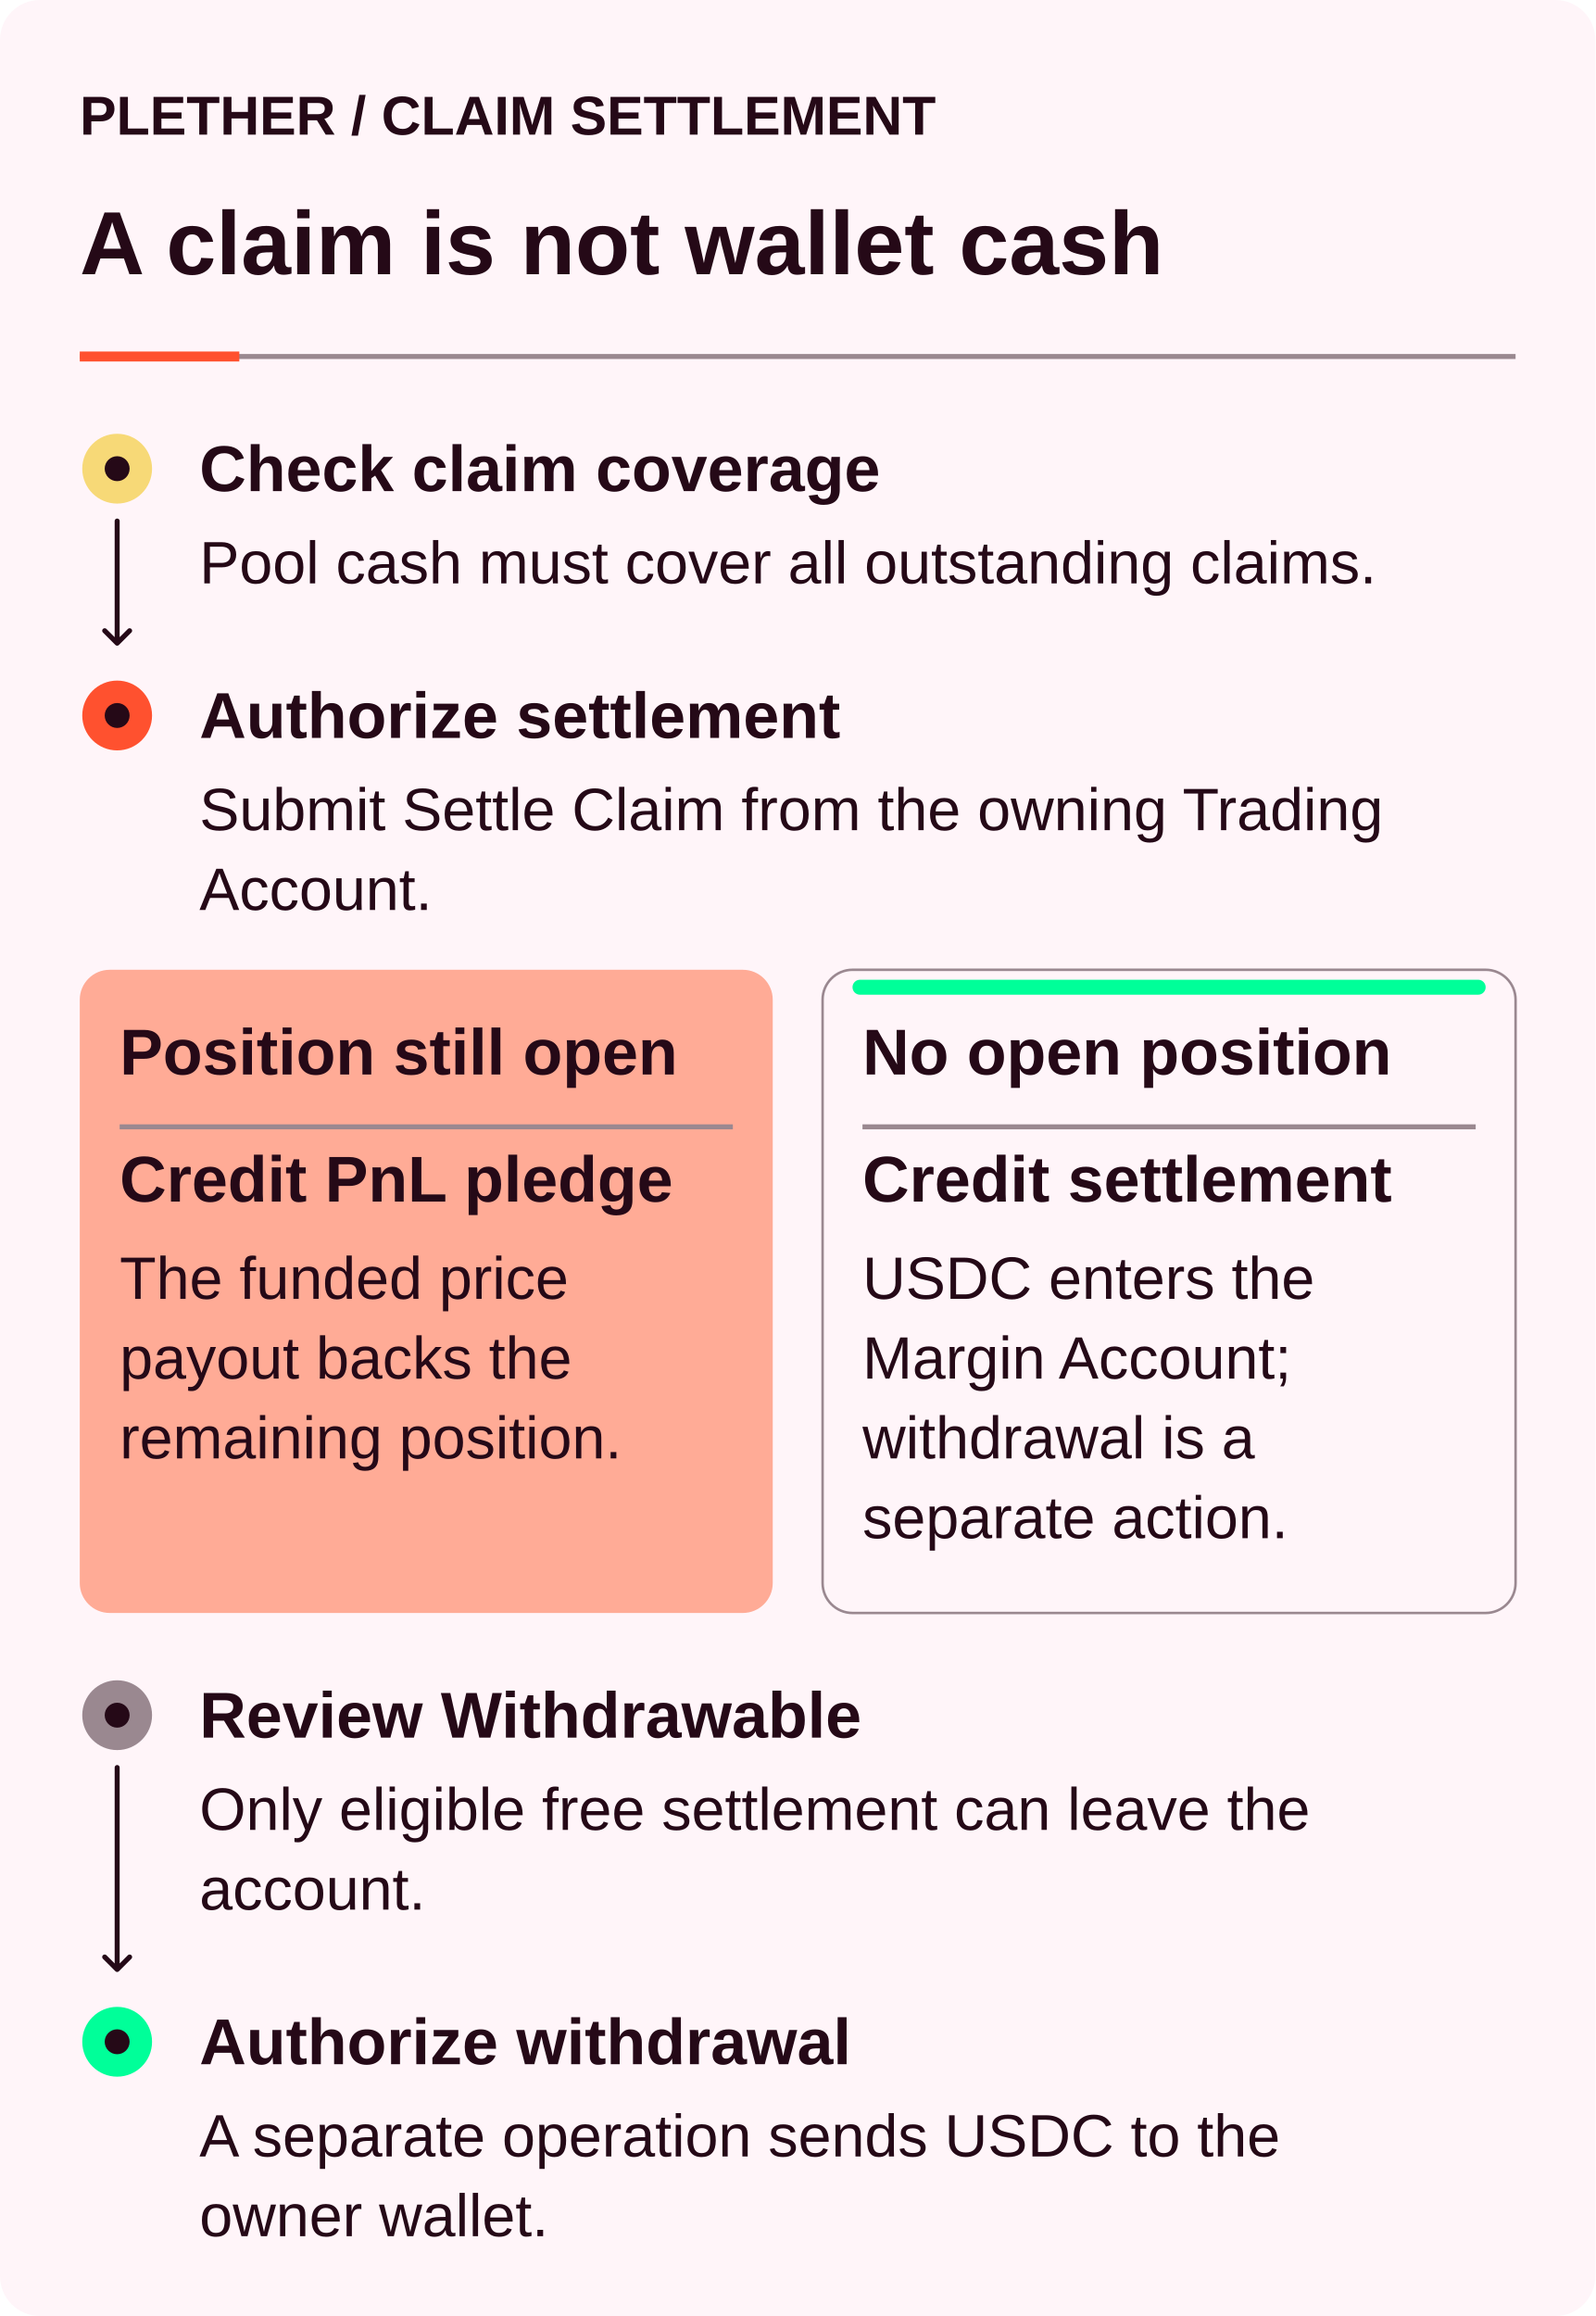
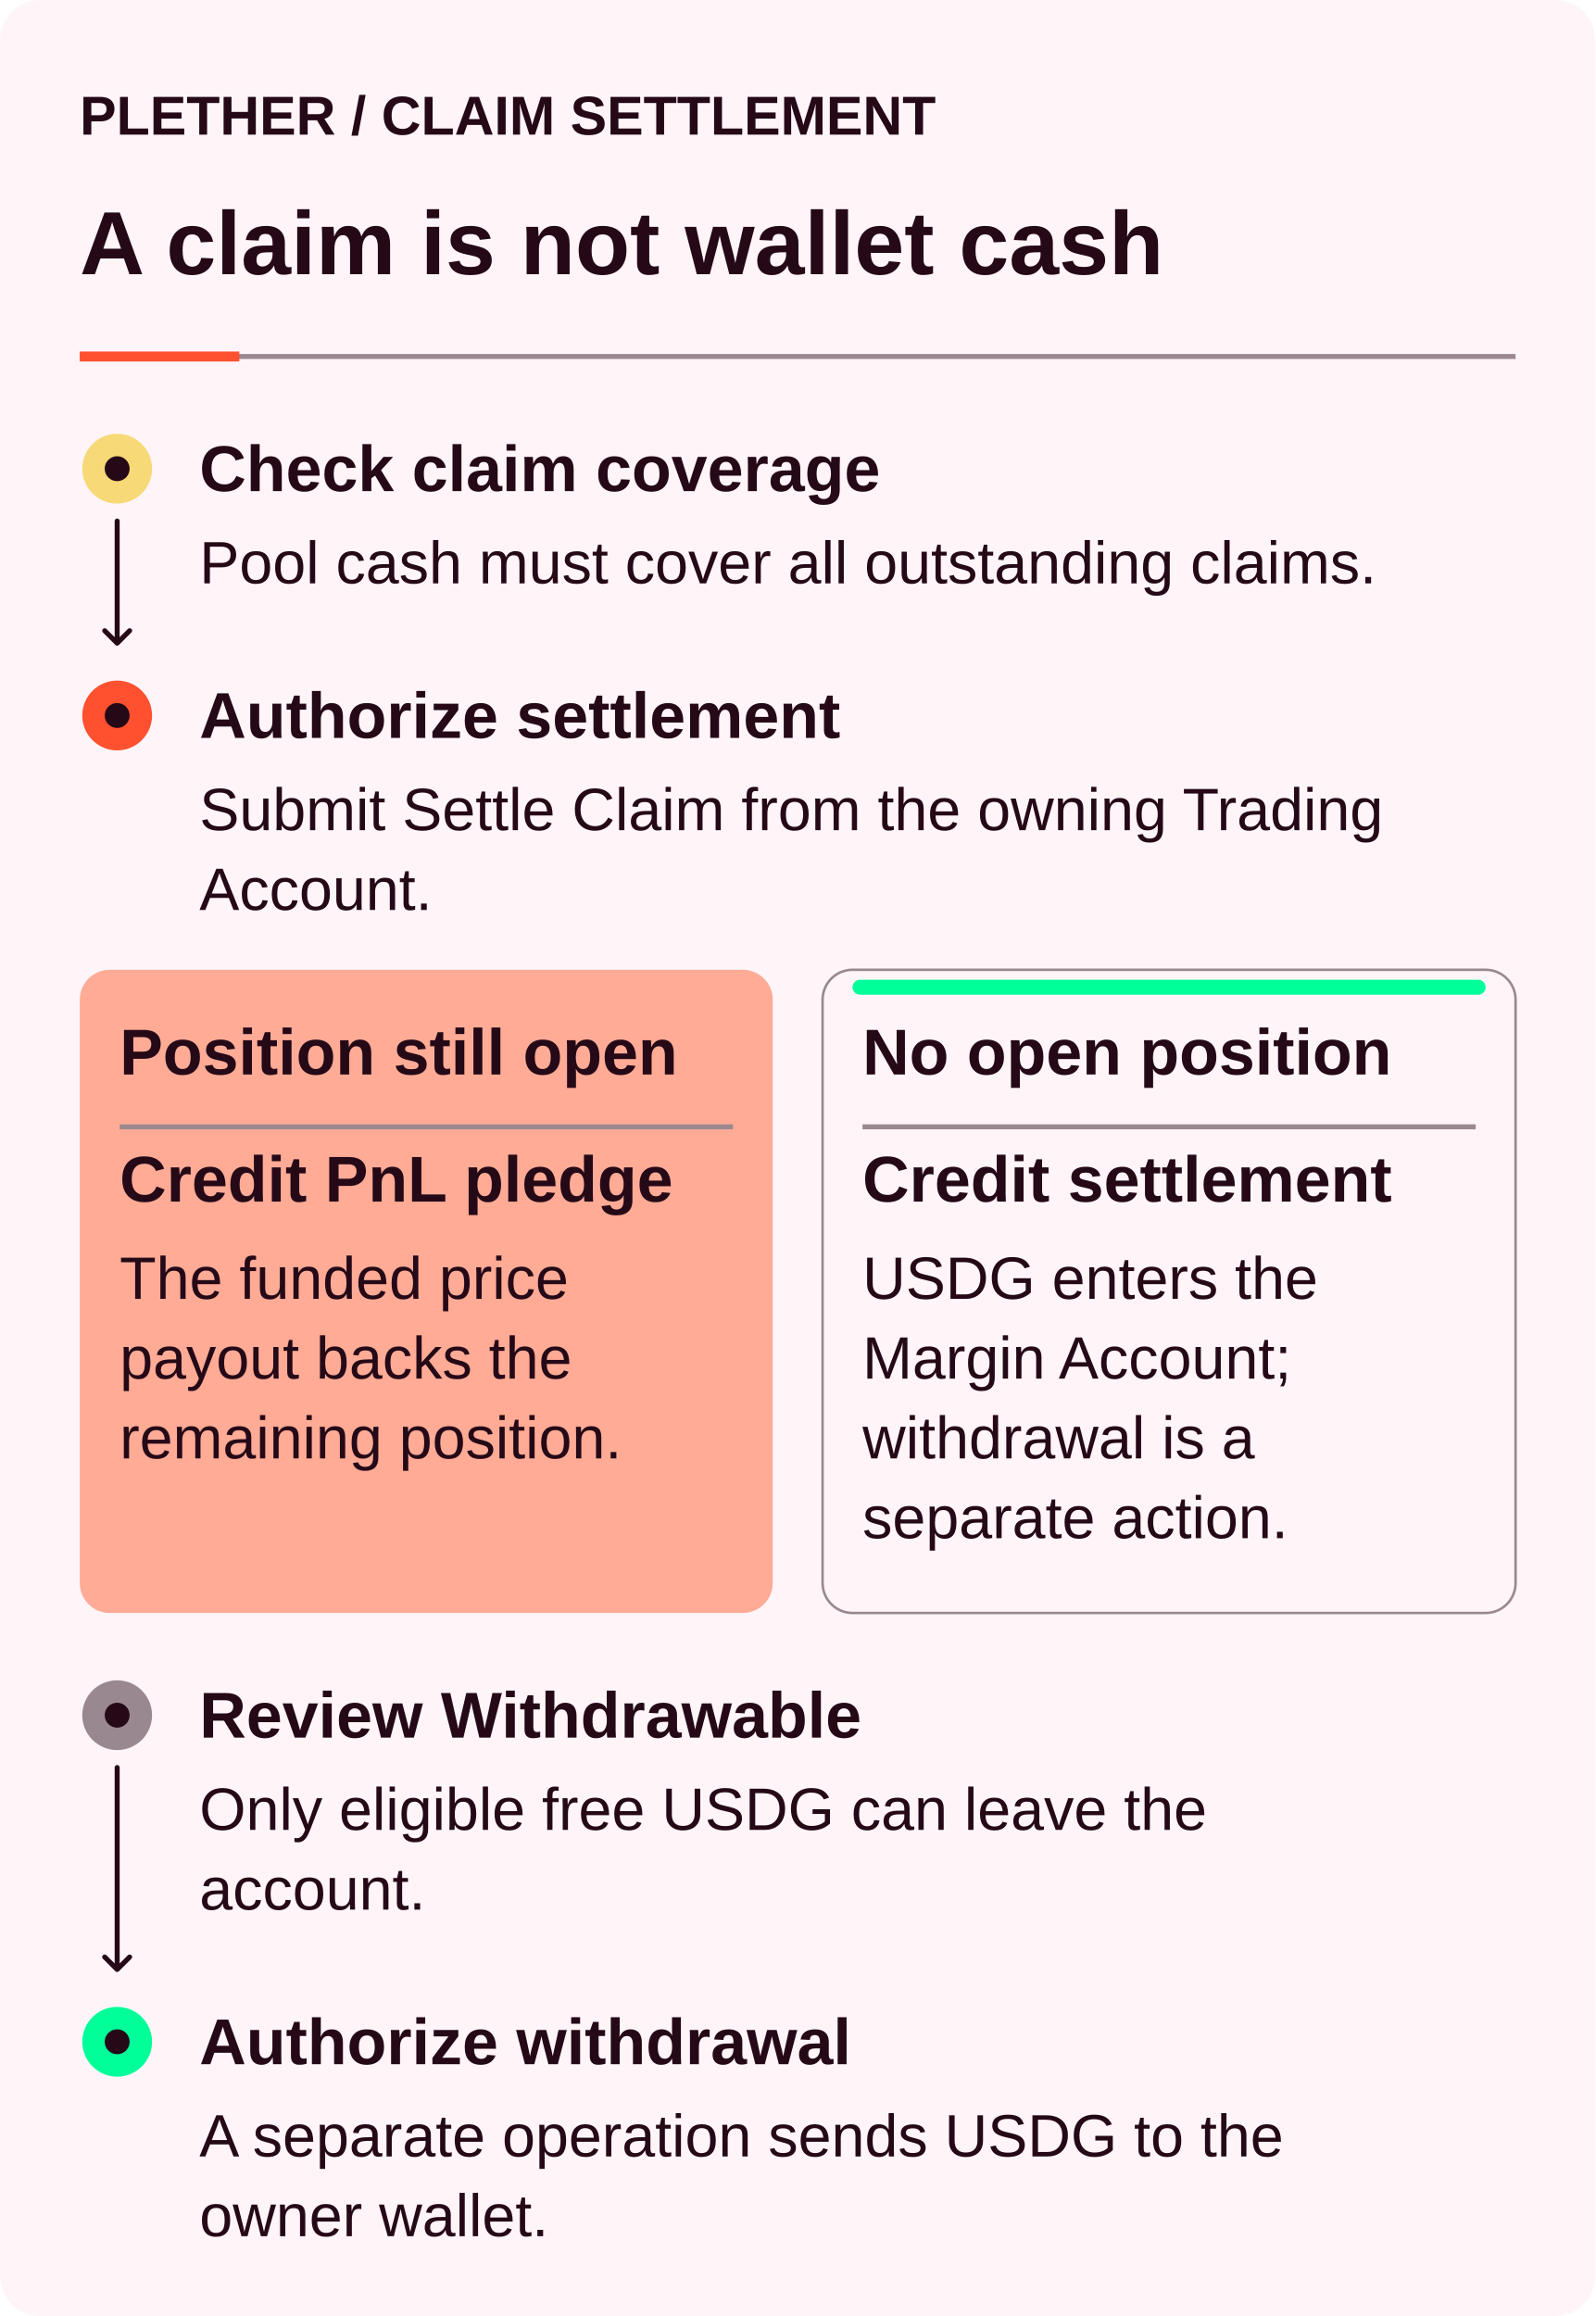
<svg xmlns="http://www.w3.org/2000/svg" width="640" height="929" viewBox="0 0 640 929" role="img" aria-labelledby="claim-to-owner-wallet-title claim-to-owner-wallet-desc" focusable="false">
  <style>text{font-family:Arial,Helvetica,sans-serif}</style>
  <rect width="640" height="929" rx="16" fill="#FFF5F9" />
  <text x="32" y="54" font-size="22" font-weight="700" fill="#250917" data-max-width="576">PLETHER / CLAIM SETTLEMENT</text>
  <text x="32" y="110" font-size="36" font-weight="700" fill="#250917" data-max-width="576">A claim is not wallet cash</text>
  <path d="M32 143 L608 143" stroke="#9A8890" stroke-width="2" fill="none" />
  <path d="M32 143 h64" stroke="#FF512F" stroke-width="4" fill="none" />
  <circle cx="47" cy="188" r="14" fill="#F7D977" />
  <circle cx="47" cy="188" r="5" fill="#250917" />
  <text x="80" y="197" font-size="26" font-weight="700" fill="#250917" data-max-width="528">Check claim coverage</text>
  <text x="80" y="234" font-size="24" font-weight="400" fill="#250917" data-max-width="528">Pool cash must cover all outstanding claims.</text>
  <path d="M47 209 V258 m-5 -5 5 5 5 -5" stroke="#250917" stroke-width="2" stroke-linecap="round" stroke-linejoin="round" fill="none" />
  <circle cx="47" cy="287" r="14" fill="#FF512F" />
  <circle cx="47" cy="287" r="5" fill="#250917" />
  <text x="80" y="296" font-size="26" font-weight="700" fill="#250917" data-max-width="528">Authorize settlement</text>
  <text x="80" y="333" font-size="24" font-weight="400" fill="#250917" data-max-width="528">Submit Settle Claim from the owning Trading</text>
  <text x="80" y="365" font-size="24" font-weight="400" fill="#250917" data-max-width="528">Account.</text>
  <rect x="32" y="389" width="278" height="258" rx="12" fill="#FFAB96" stroke="none" />
  <text x="48" y="431" font-size="26" font-weight="700" fill="#250917" data-max-width="246">Position still open</text>
  <path d="M48 452 L294 452" stroke="#9A8890" stroke-width="2" fill="none" />
  <text x="48" y="482" font-size="26" font-weight="700" fill="#250917" data-max-width="246">Credit PnL pledge</text>
  <text x="48" y="521" font-size="24" font-weight="400" fill="#250917" data-max-width="246">The funded price</text>
  <text x="48" y="553" font-size="24" font-weight="400" fill="#250917" data-max-width="246">payout backs the</text>
  <text x="48" y="585" font-size="24" font-weight="400" fill="#250917" data-max-width="246">remaining position.</text>
  <rect x="330" y="389" width="278" height="258" rx="12" fill="#FFF5F9" stroke="#9A8890" />
  <rect x="342" y="393" width="254" height="6" rx="3" fill="#00FF99" stroke="none" />
  <text x="346" y="431" font-size="26" font-weight="700" fill="#250917" data-max-width="246">No open position</text>
  <path d="M346 452 L592 452" stroke="#9A8890" stroke-width="2" fill="none" />
  <text x="346" y="482" font-size="26" font-weight="700" fill="#250917" data-max-width="246">Credit settlement</text>
-   <text x="346" y="521" font-size="24" font-weight="400" fill="#250917" data-max-width="246">USDC enters the</text>
+   <text x="346" y="521" font-size="24" font-weight="400" fill="#250917" data-max-width="246">USDG enters the</text>
  <text x="346" y="553" font-size="24" font-weight="400" fill="#250917" data-max-width="246">Margin Account;</text>
  <text x="346" y="585" font-size="24" font-weight="400" fill="#250917" data-max-width="246">withdrawal is a</text>
  <text x="346" y="617" font-size="24" font-weight="400" fill="#250917" data-max-width="246">separate action.</text>
  <circle cx="47" cy="688" r="14" fill="#9A8890" />
  <circle cx="47" cy="688" r="5" fill="#250917" />
  <text x="80" y="697" font-size="26" font-weight="700" fill="#250917" data-max-width="528">Review Withdrawable</text>
-   <text x="80" y="734" font-size="24" font-weight="400" fill="#250917" data-max-width="528">Only eligible free settlement can leave the</text>
+   <text x="80" y="734" font-size="24" font-weight="400" fill="#250917" data-max-width="528">Only eligible free USDG can leave the</text>
  <text x="80" y="766" font-size="24" font-weight="400" fill="#250917" data-max-width="528">account.</text>
  <path d="M47 709 V790 m-5 -5 5 5 5 -5" stroke="#250917" stroke-width="2" stroke-linecap="round" stroke-linejoin="round" fill="none" />
  <circle cx="47" cy="819" r="14" fill="#00FF99" />
  <circle cx="47" cy="819" r="5" fill="#250917" />
  <text x="80" y="828" font-size="26" font-weight="700" fill="#250917" data-max-width="528">Authorize withdrawal</text>
-   <text x="80" y="865" font-size="24" font-weight="400" fill="#250917" data-max-width="528">A separate operation sends USDC to the</text>
+   <text x="80" y="865" font-size="24" font-weight="400" fill="#250917" data-max-width="528">A separate operation sends USDG to the</text>
  <text x="80" y="897" font-size="24" font-weight="400" fill="#250917" data-max-width="528">owner wallet.</text>
</svg>
